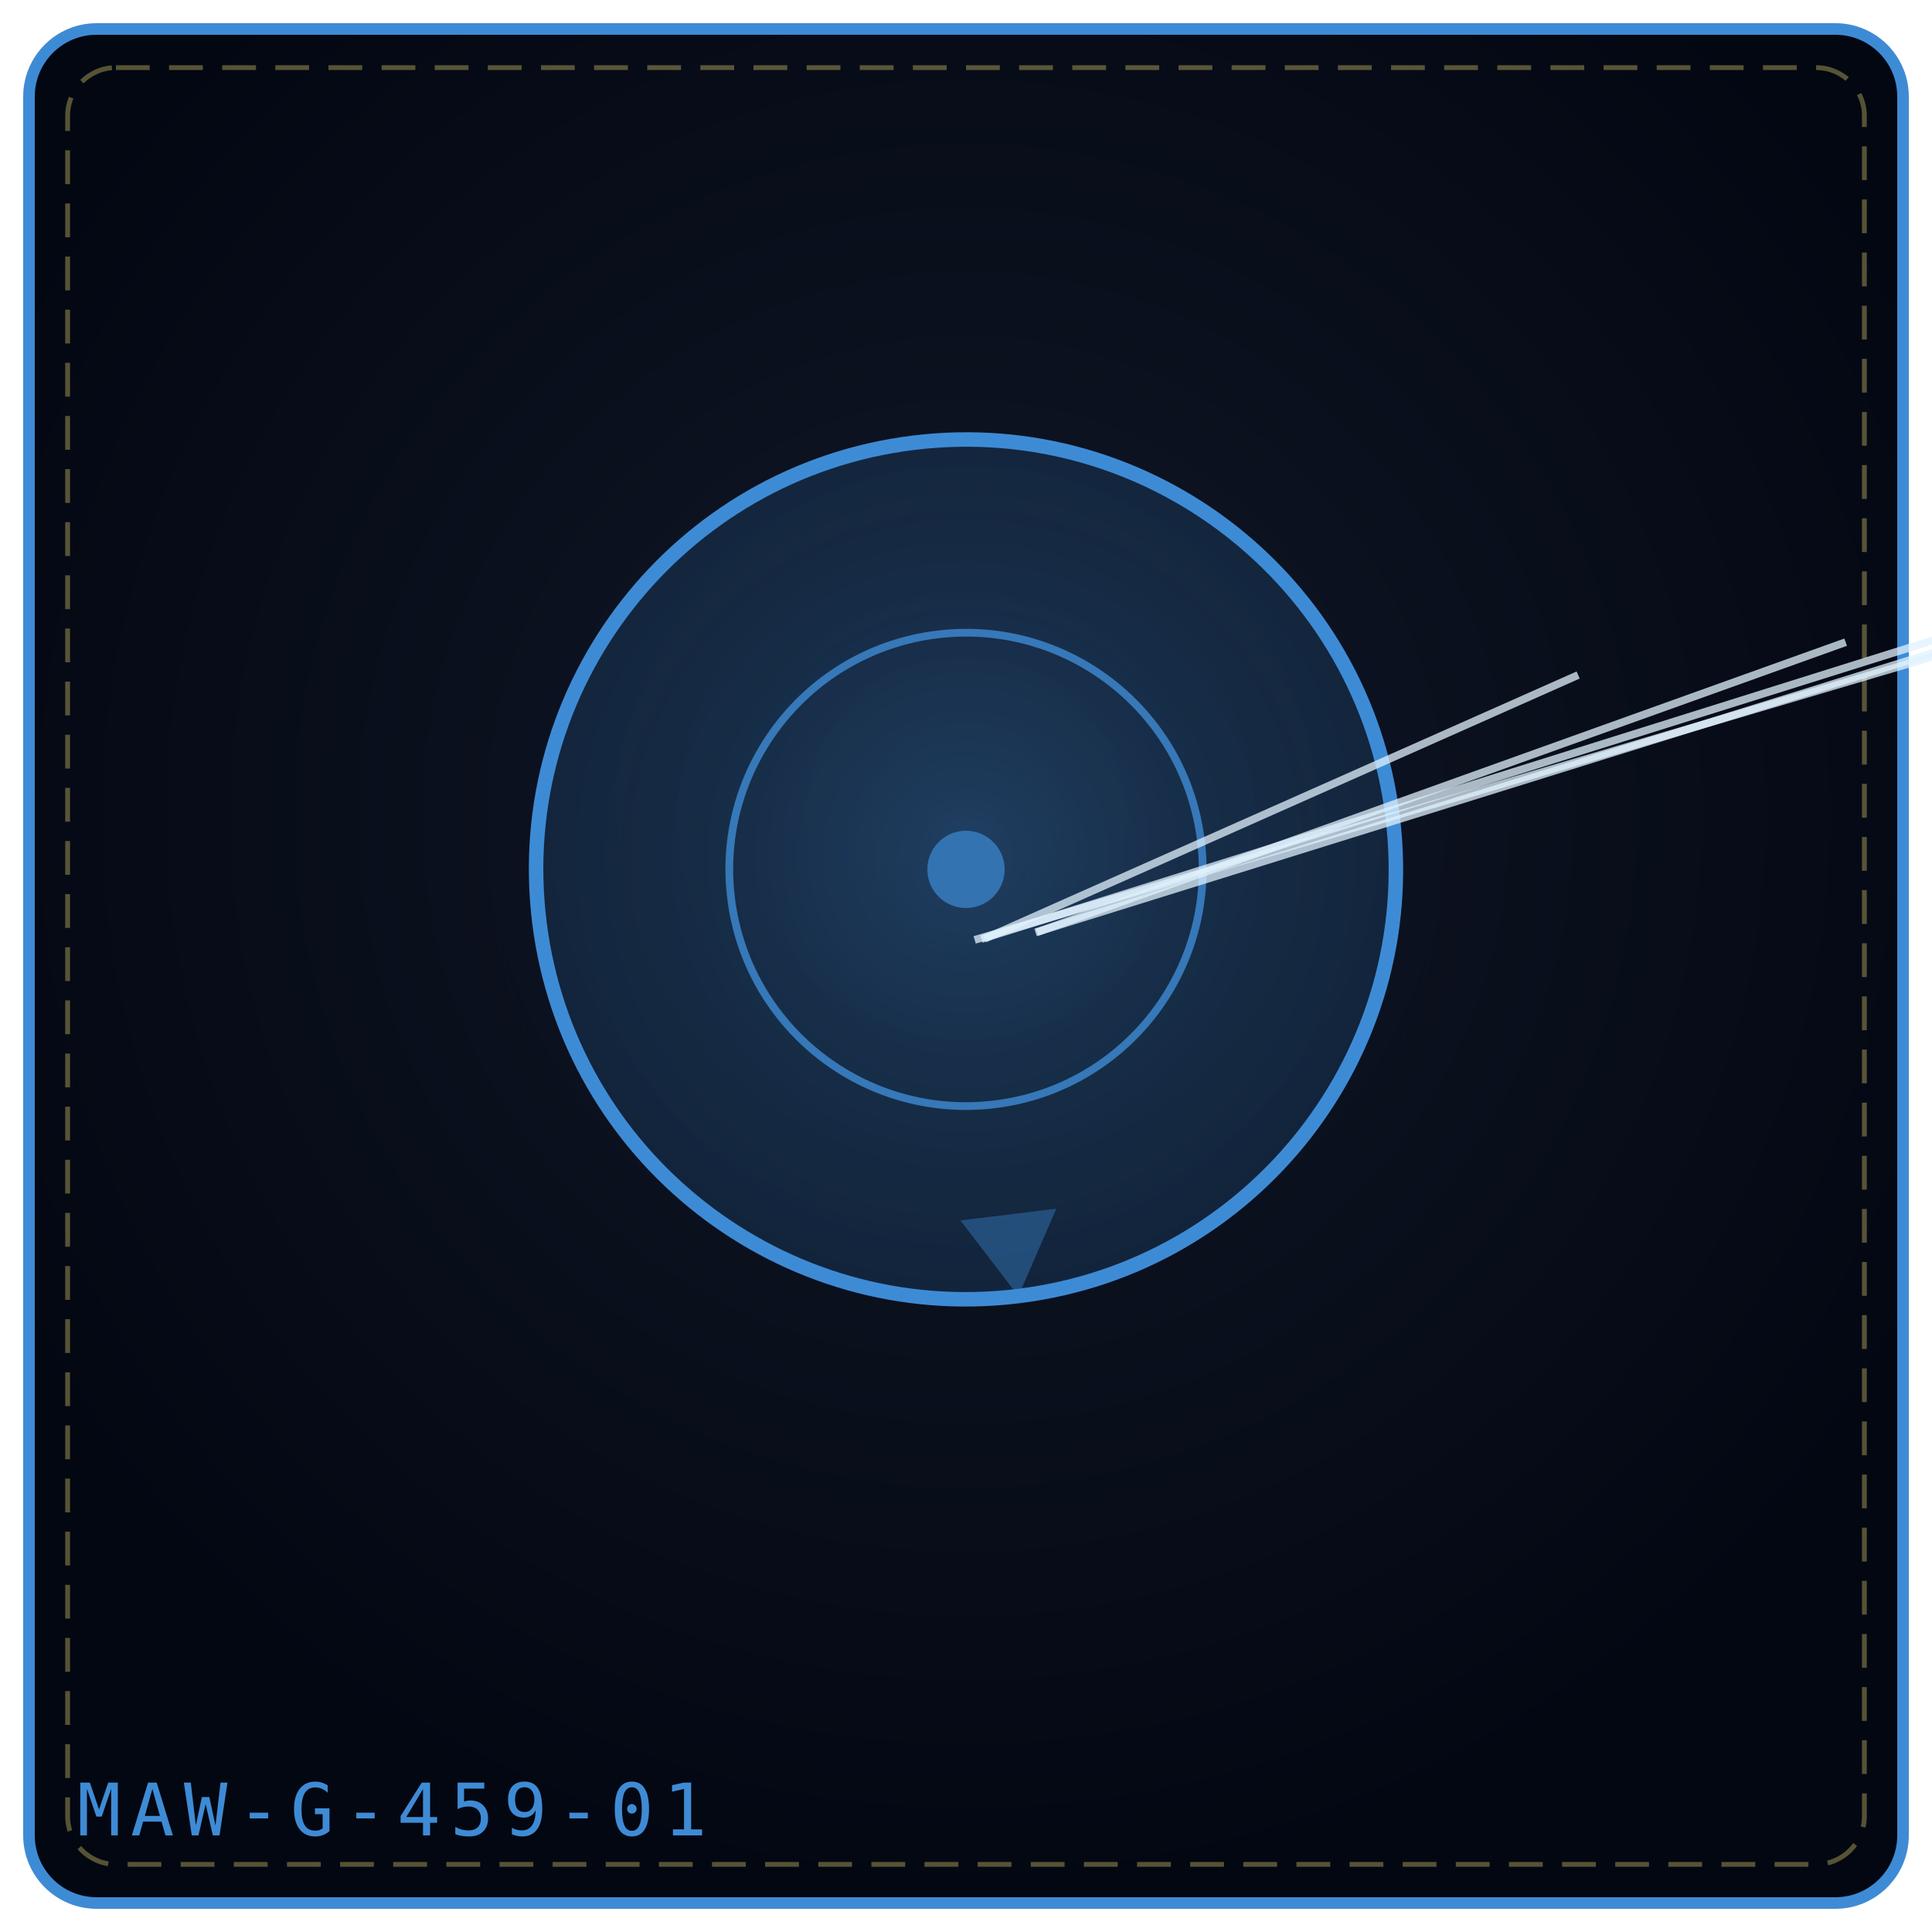
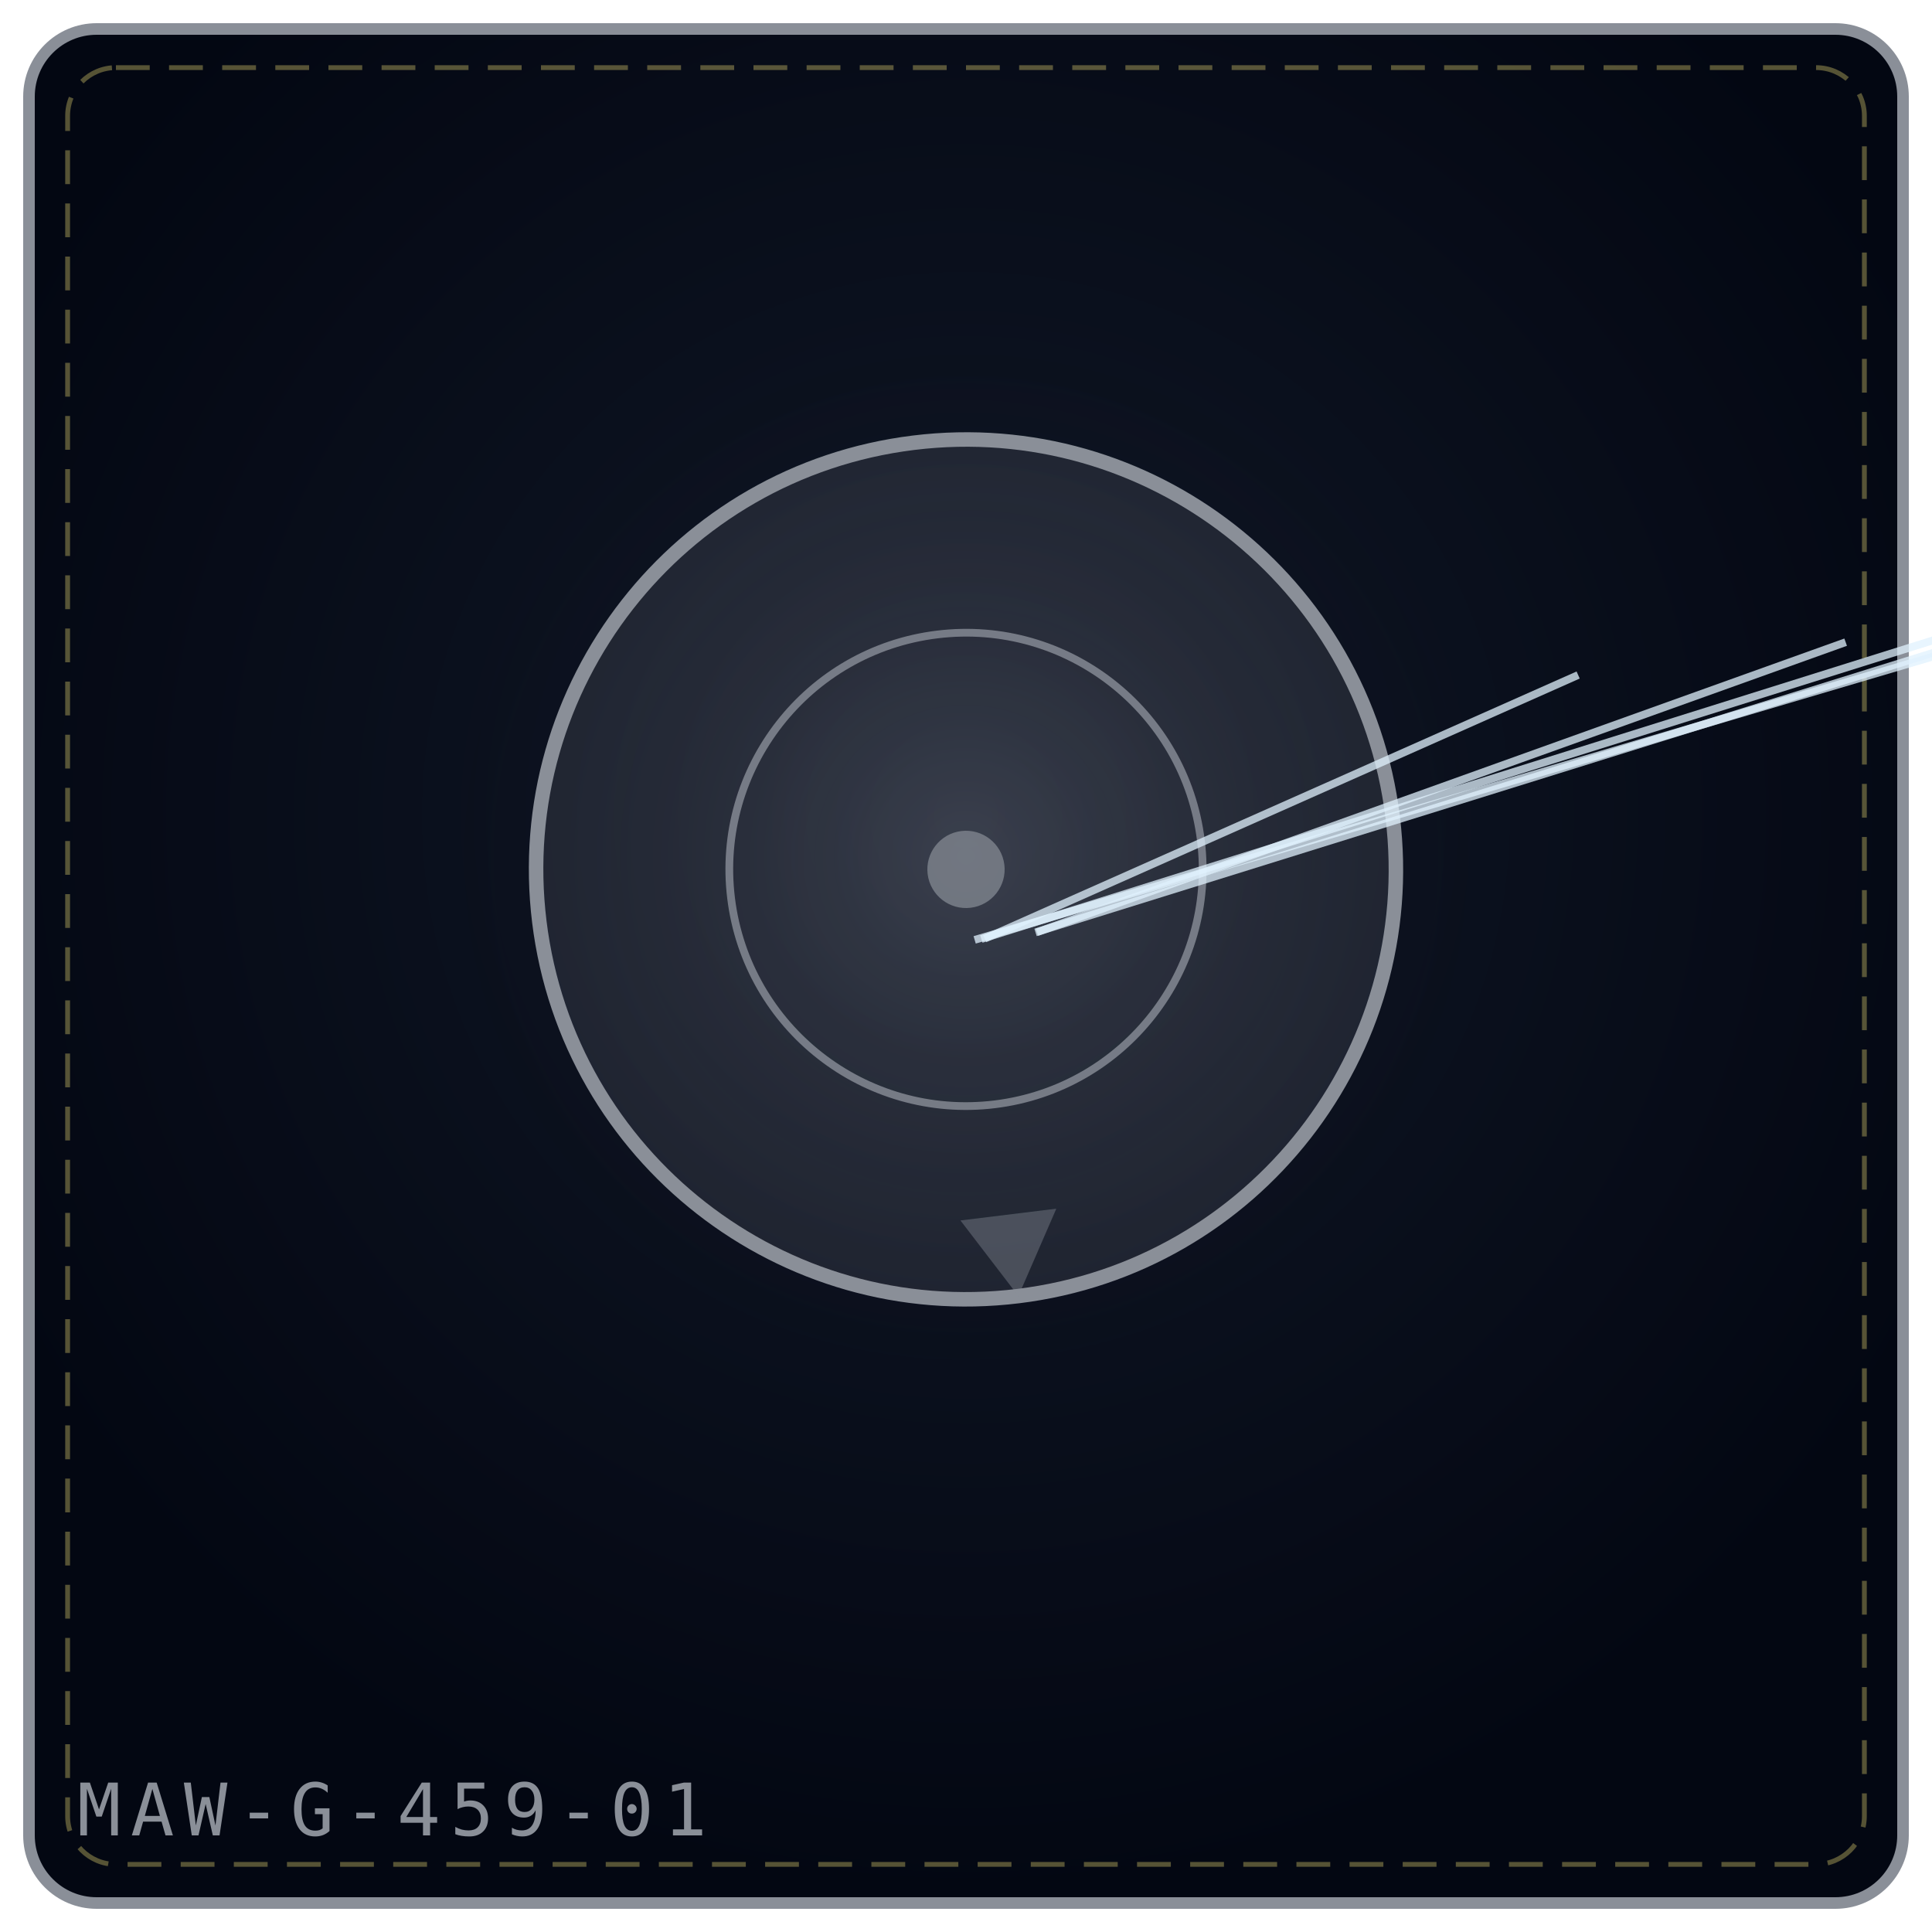
<svg xmlns="http://www.w3.org/2000/svg" viewBox="0 0 400 400" width="100%" height="100%" role="img" aria-label="THE BULWARK CHARM">
  <defs>
    <radialGradient id="bg755cc2" cx="50%" cy="42%" r="58%">
      <stop offset="0%" stop-color="#111827" />
      <stop offset="100%" stop-color="#030712" />
    </radialGradient>
    <radialGradient id="gl755cc2" cx="50%" cy="46%" r="42%">
-       <stop offset="0%" stop-color="#3e8bd5" stop-opacity=".22" />
+       <stop offset="0%" stop-color="#8a8f98" stop-opacity=".22" />
      <stop offset="100%" stop-color="#000" stop-opacity="0" />
    </radialGradient>
  </defs>
-   <rect x="6" y="6" width="388" height="388" rx="14" fill="url(#bg755cc2)" stroke="#3e8bd5" stroke-width="2.4" />
+   <rect x="6" y="6" width="388" height="388" rx="14" fill="url(#bg755cc2)" stroke="#8a8f98" stroke-width="2.4" />
  <rect x="14" y="14" width="372" height="372" rx="10" fill="none" stroke="#f1df76" stroke-width="1" stroke-dasharray="7 4" opacity=".35" />
  <circle cx="200" cy="188" r="134" fill="url(#gl755cc2)" />
  <g transform="rotate(-7 200.0 180.0)">
-     <circle cx="200.0" cy="180.0" r="89" fill="#3e8bd5" fill-opacity=".16" stroke="#3e8bd5" stroke-width="3" />
-     <circle cx="200.0" cy="180.0" r="49.0" fill="none" stroke="#3e8bd5" stroke-width="1.6" opacity=".8" />
+     <circle cx="200.0" cy="180.0" r="89" fill="#8a8f98" fill-opacity=".16" stroke="#8a8f98" stroke-width="3" />
+     <circle cx="200.0" cy="180.0" r="49.0" fill="none" stroke="#8a8f98" stroke-width="1.6" opacity=".8" />
    <path d="M330.7 155.5 L202.1 194.7" fill="none" stroke="#e0f2fe" stroke-width="1.6" opacity=".75" />
    <path d="M386.5 155.5 L213.0 194.7" fill="none" stroke="#e0f2fe" stroke-width="1.6" opacity=".75" />
    <path d="M414.4 155.5 L201.4 194.7" fill="none" stroke="#e0f2fe" stroke-width="1.6" opacity=".75" />
    <path d="M428.4 155.5 L212.7 194.7" fill="none" stroke="#e0f2fe" stroke-width="1.6" opacity=".75" />
    <path d="M435.0 155.5 L200.0 194.7" fill="none" stroke="#e0f2fe" stroke-width="1.6" opacity=".75" />
-     <circle cx="200.0" cy="180.0" r="8" fill="#3e8bd5" fill-opacity=".7" />
-     <path d="M200.0 269.0 L190.0 252.0 L210.0 252.0 Z" fill="#3e8bd5" fill-opacity=".4" />
+     <circle cx="200.0" cy="180.0" r="8" fill="#8a8f98" fill-opacity=".7" />
+     <path d="M200.0 269.0 L190.0 252.0 L210.0 252.0 Z" fill="#8a8f98" fill-opacity=".4" />
  </g>
-   <text x="16" y="380" font-family="monospace" font-size="15" letter-spacing="2" fill="#3e8bd5">MAW-G-459-01</text>
+   <text x="16" y="380" font-family="monospace" font-size="15" letter-spacing="2" fill="#8a8f98">MAW-G-459-01</text>
</svg>
